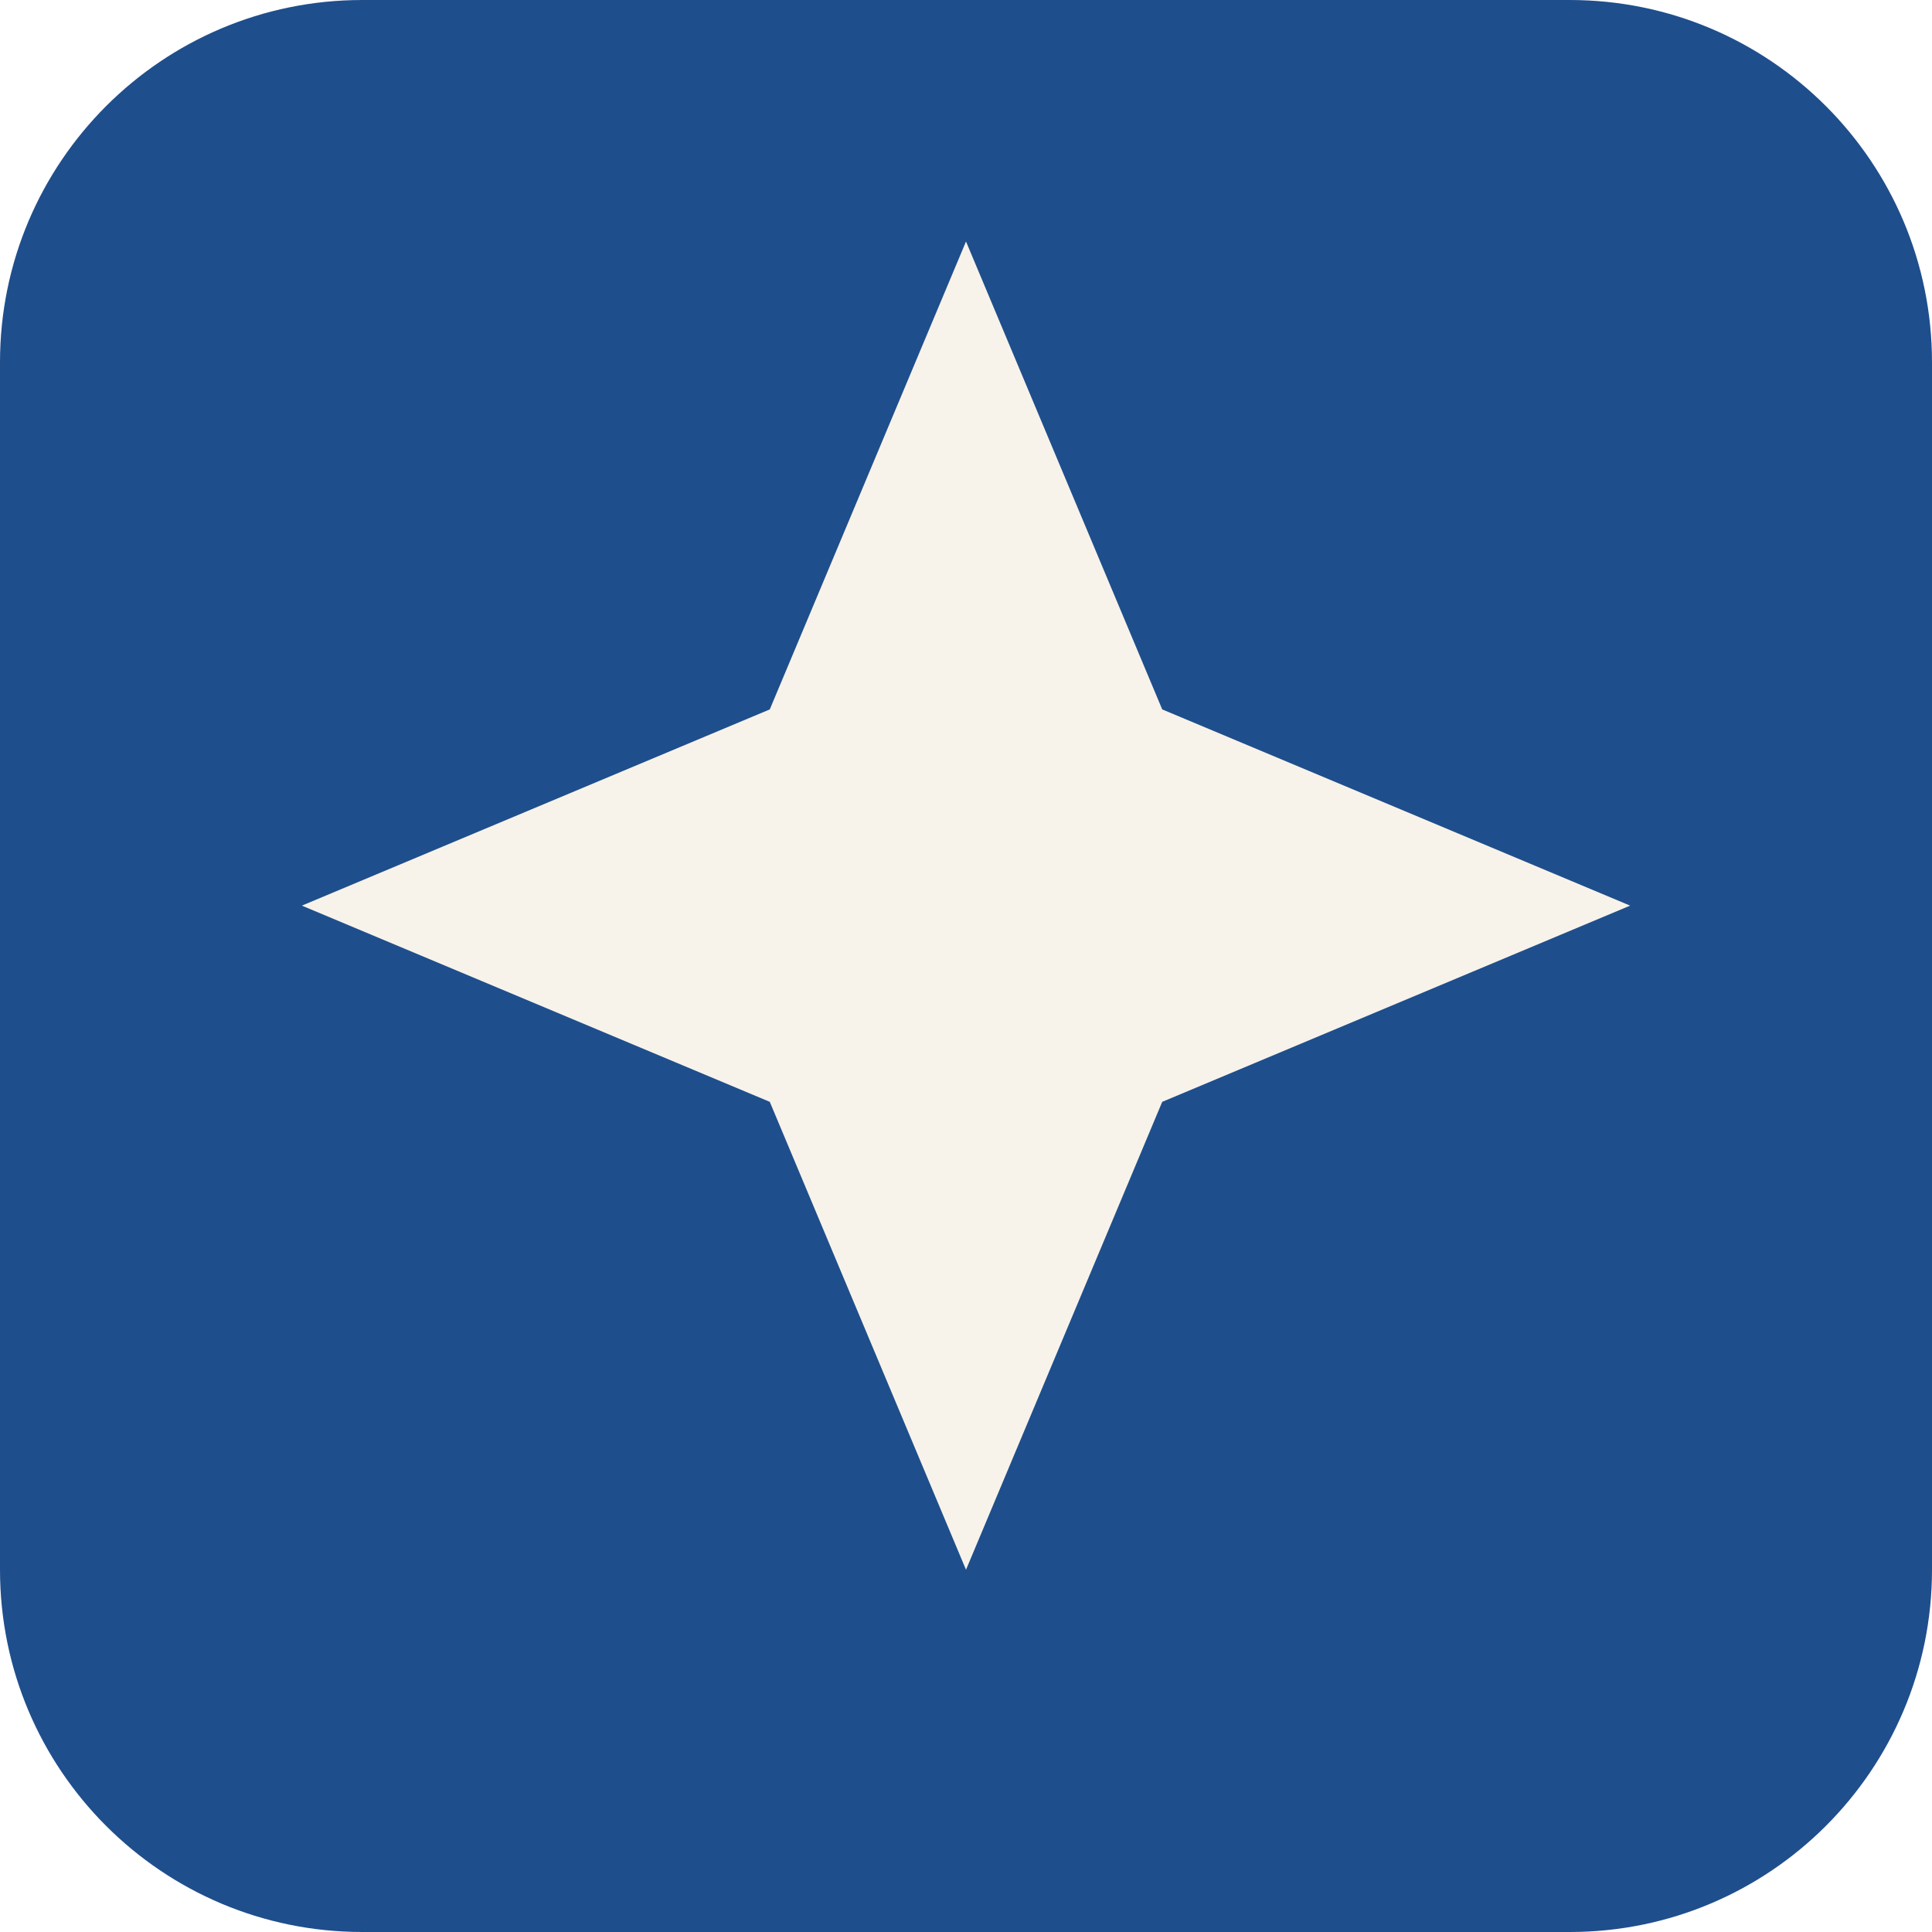
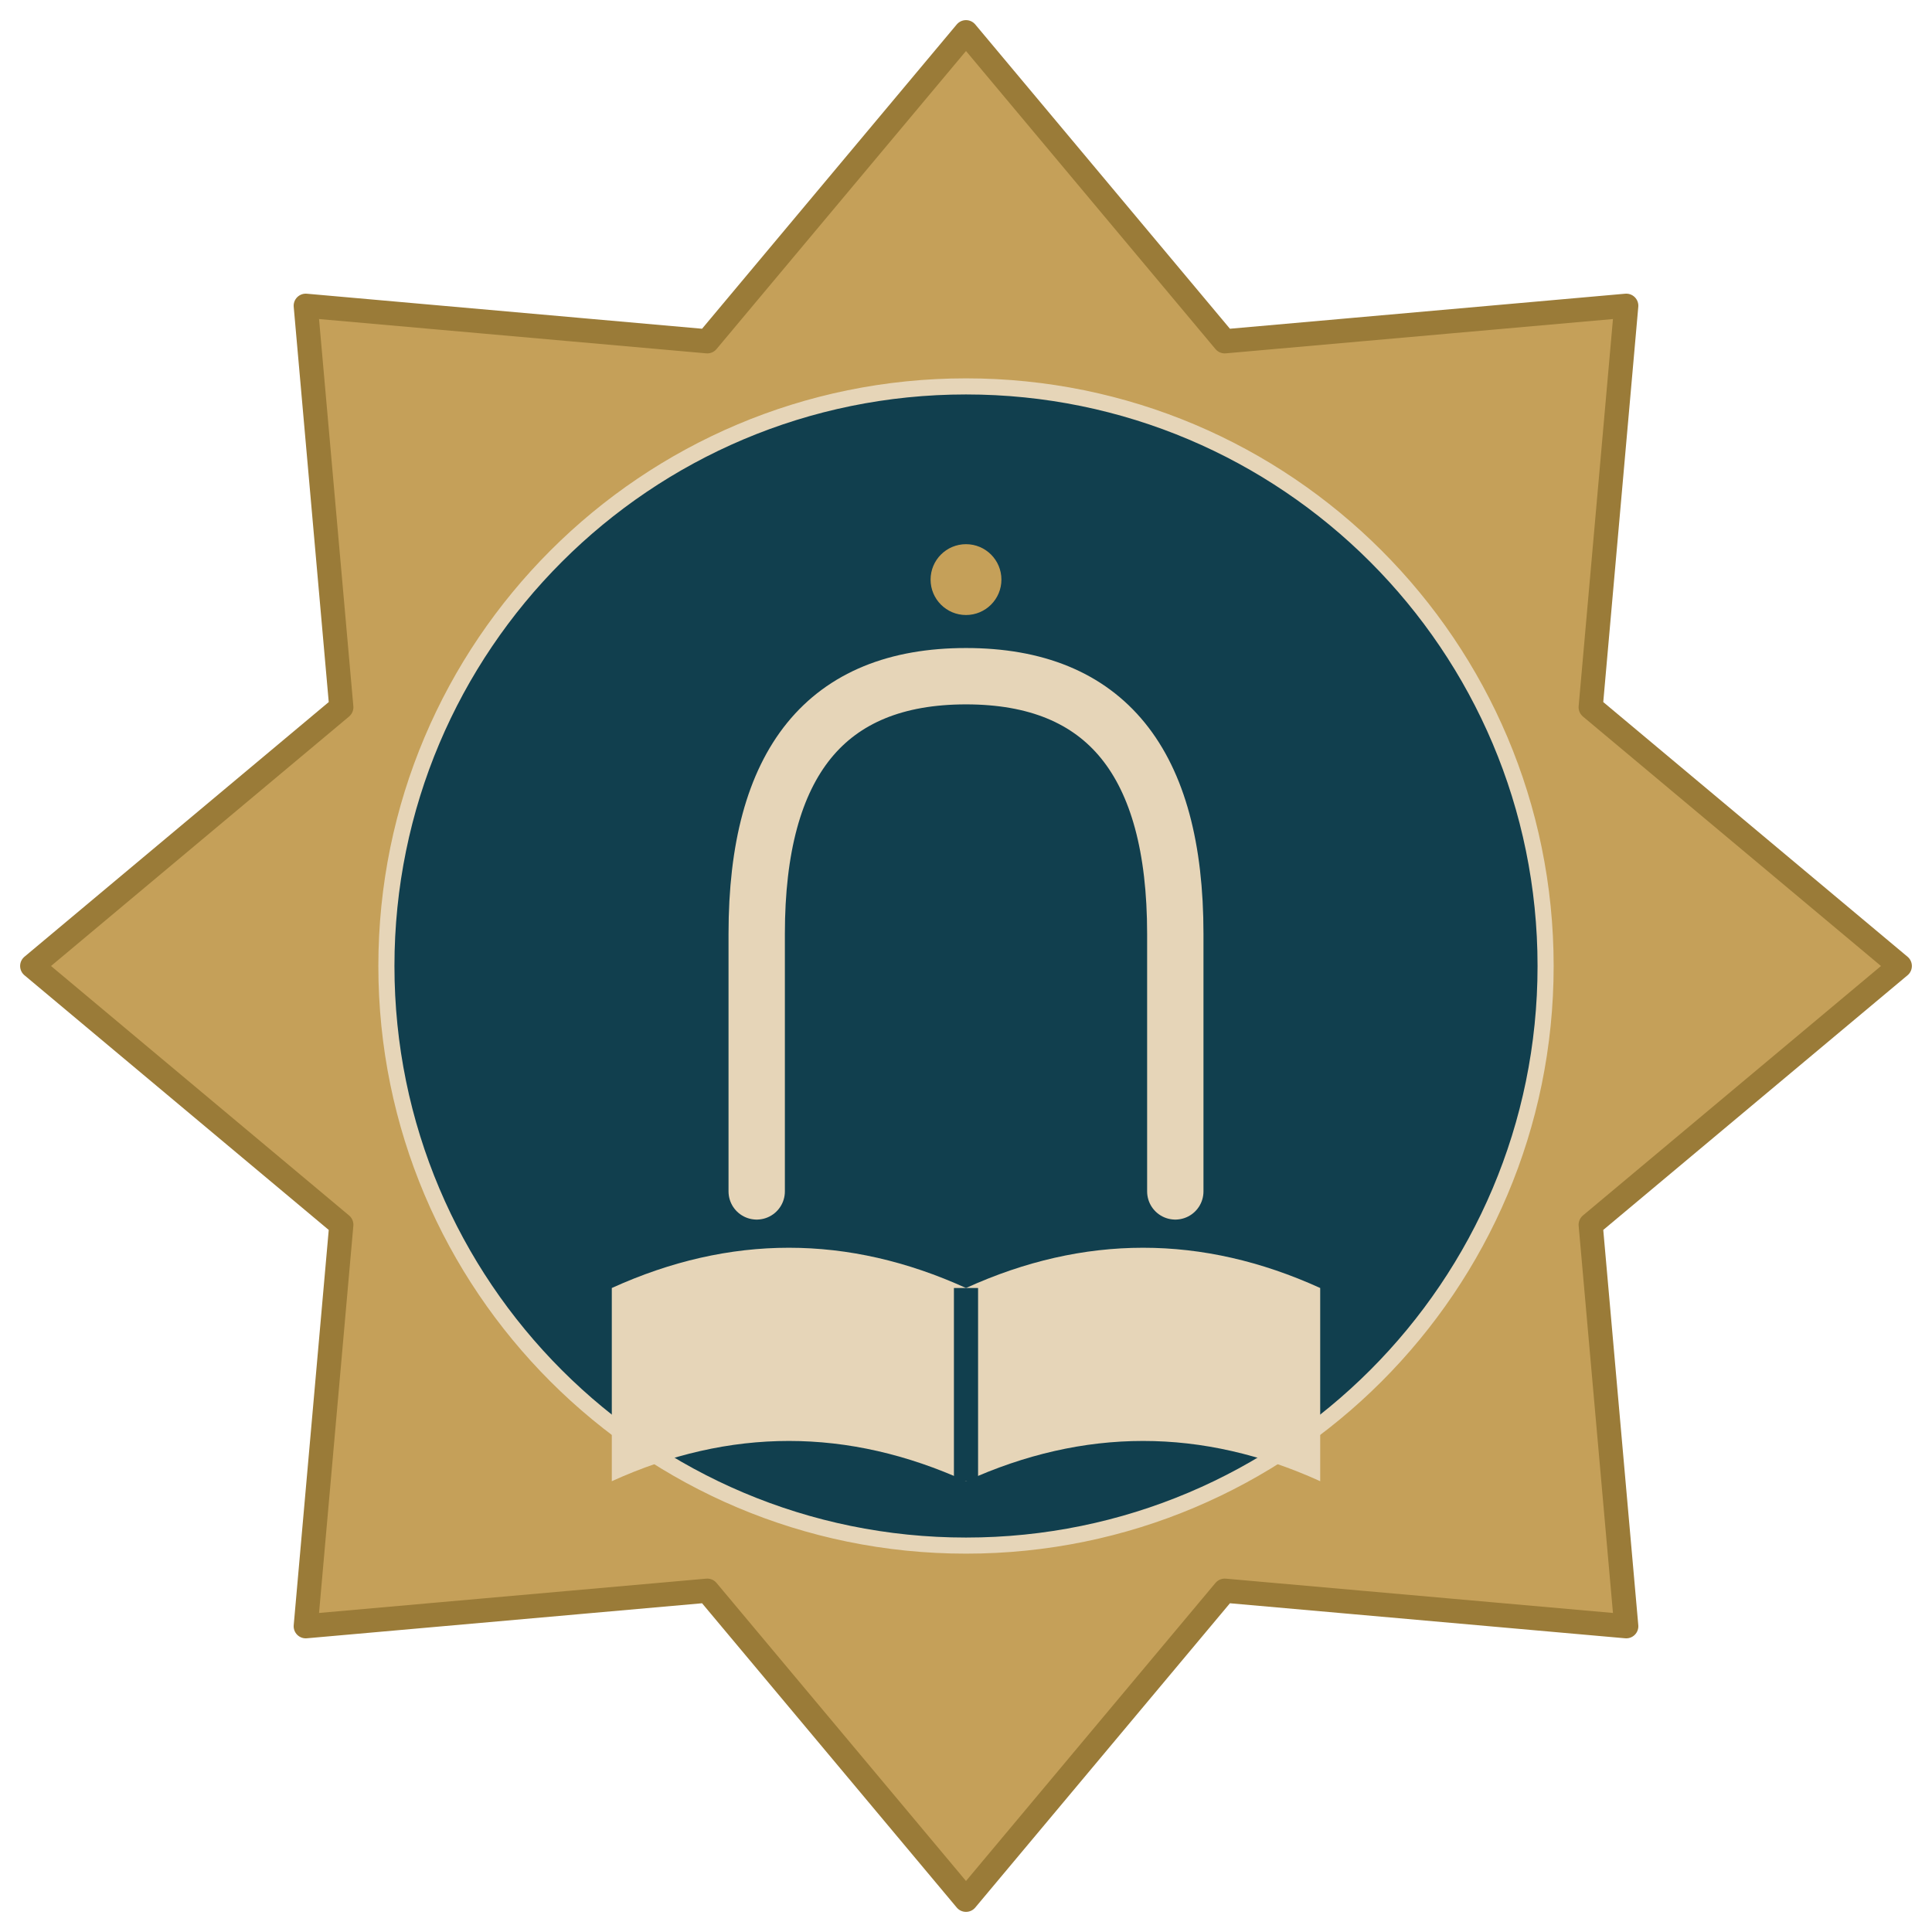
- <svg xmlns="http://www.w3.org/2000/svg" viewBox="0 0 64 64">
-   <rect width="64" height="64" rx="12" fill="#1F4E8C" />
-   <path d="M32 8l6.5 15.5L54 30l-15.5 6.5L32 52l-6.5-15.5L10 30l15.5-6.5z" fill="#F7F3EA" />
+ <svg xmlns="http://www.w3.org/2000/svg" viewBox="0 0 120 120" role="img" aria-label="islam.museum">
+   <path d="M60 2 L76.07 21.2 L101.01 18.99 L98.8 43.93 L118 60 L98.8 76.07 L101.01 101.01 L76.07 98.8 L60 118 L43.93 98.8 L18.99 101.01 L21.2 76.07 L2 60 L21.2 43.93 L18.99 18.99 L43.93 21.2 Z" fill="#C5A059" stroke="#9A7B38" stroke-width="1.5" stroke-linejoin="round" />
+   <circle cx="60" cy="60" r="36" fill="#113F4E" stroke="#E6D5B8" stroke-width="1" />
+   <path d="M47 74 V58 Q47 42 60 42 Q73 42 73 58 V74" fill="none" stroke="#E6D5B8" stroke-width="3.5" stroke-linecap="round" />
+   <circle cx="60" cy="36" r="2.2" fill="#C5A059" />
+   <path d="M38 80 Q49 75 60 80 Q71 75 82 80 V92 Q71 87 60 92 Q49 87 38 92 Z" fill="#E6D5B8" />
+   <path d="M60 80 V92" stroke="#113F4E" stroke-width="1.5" />
</svg>
